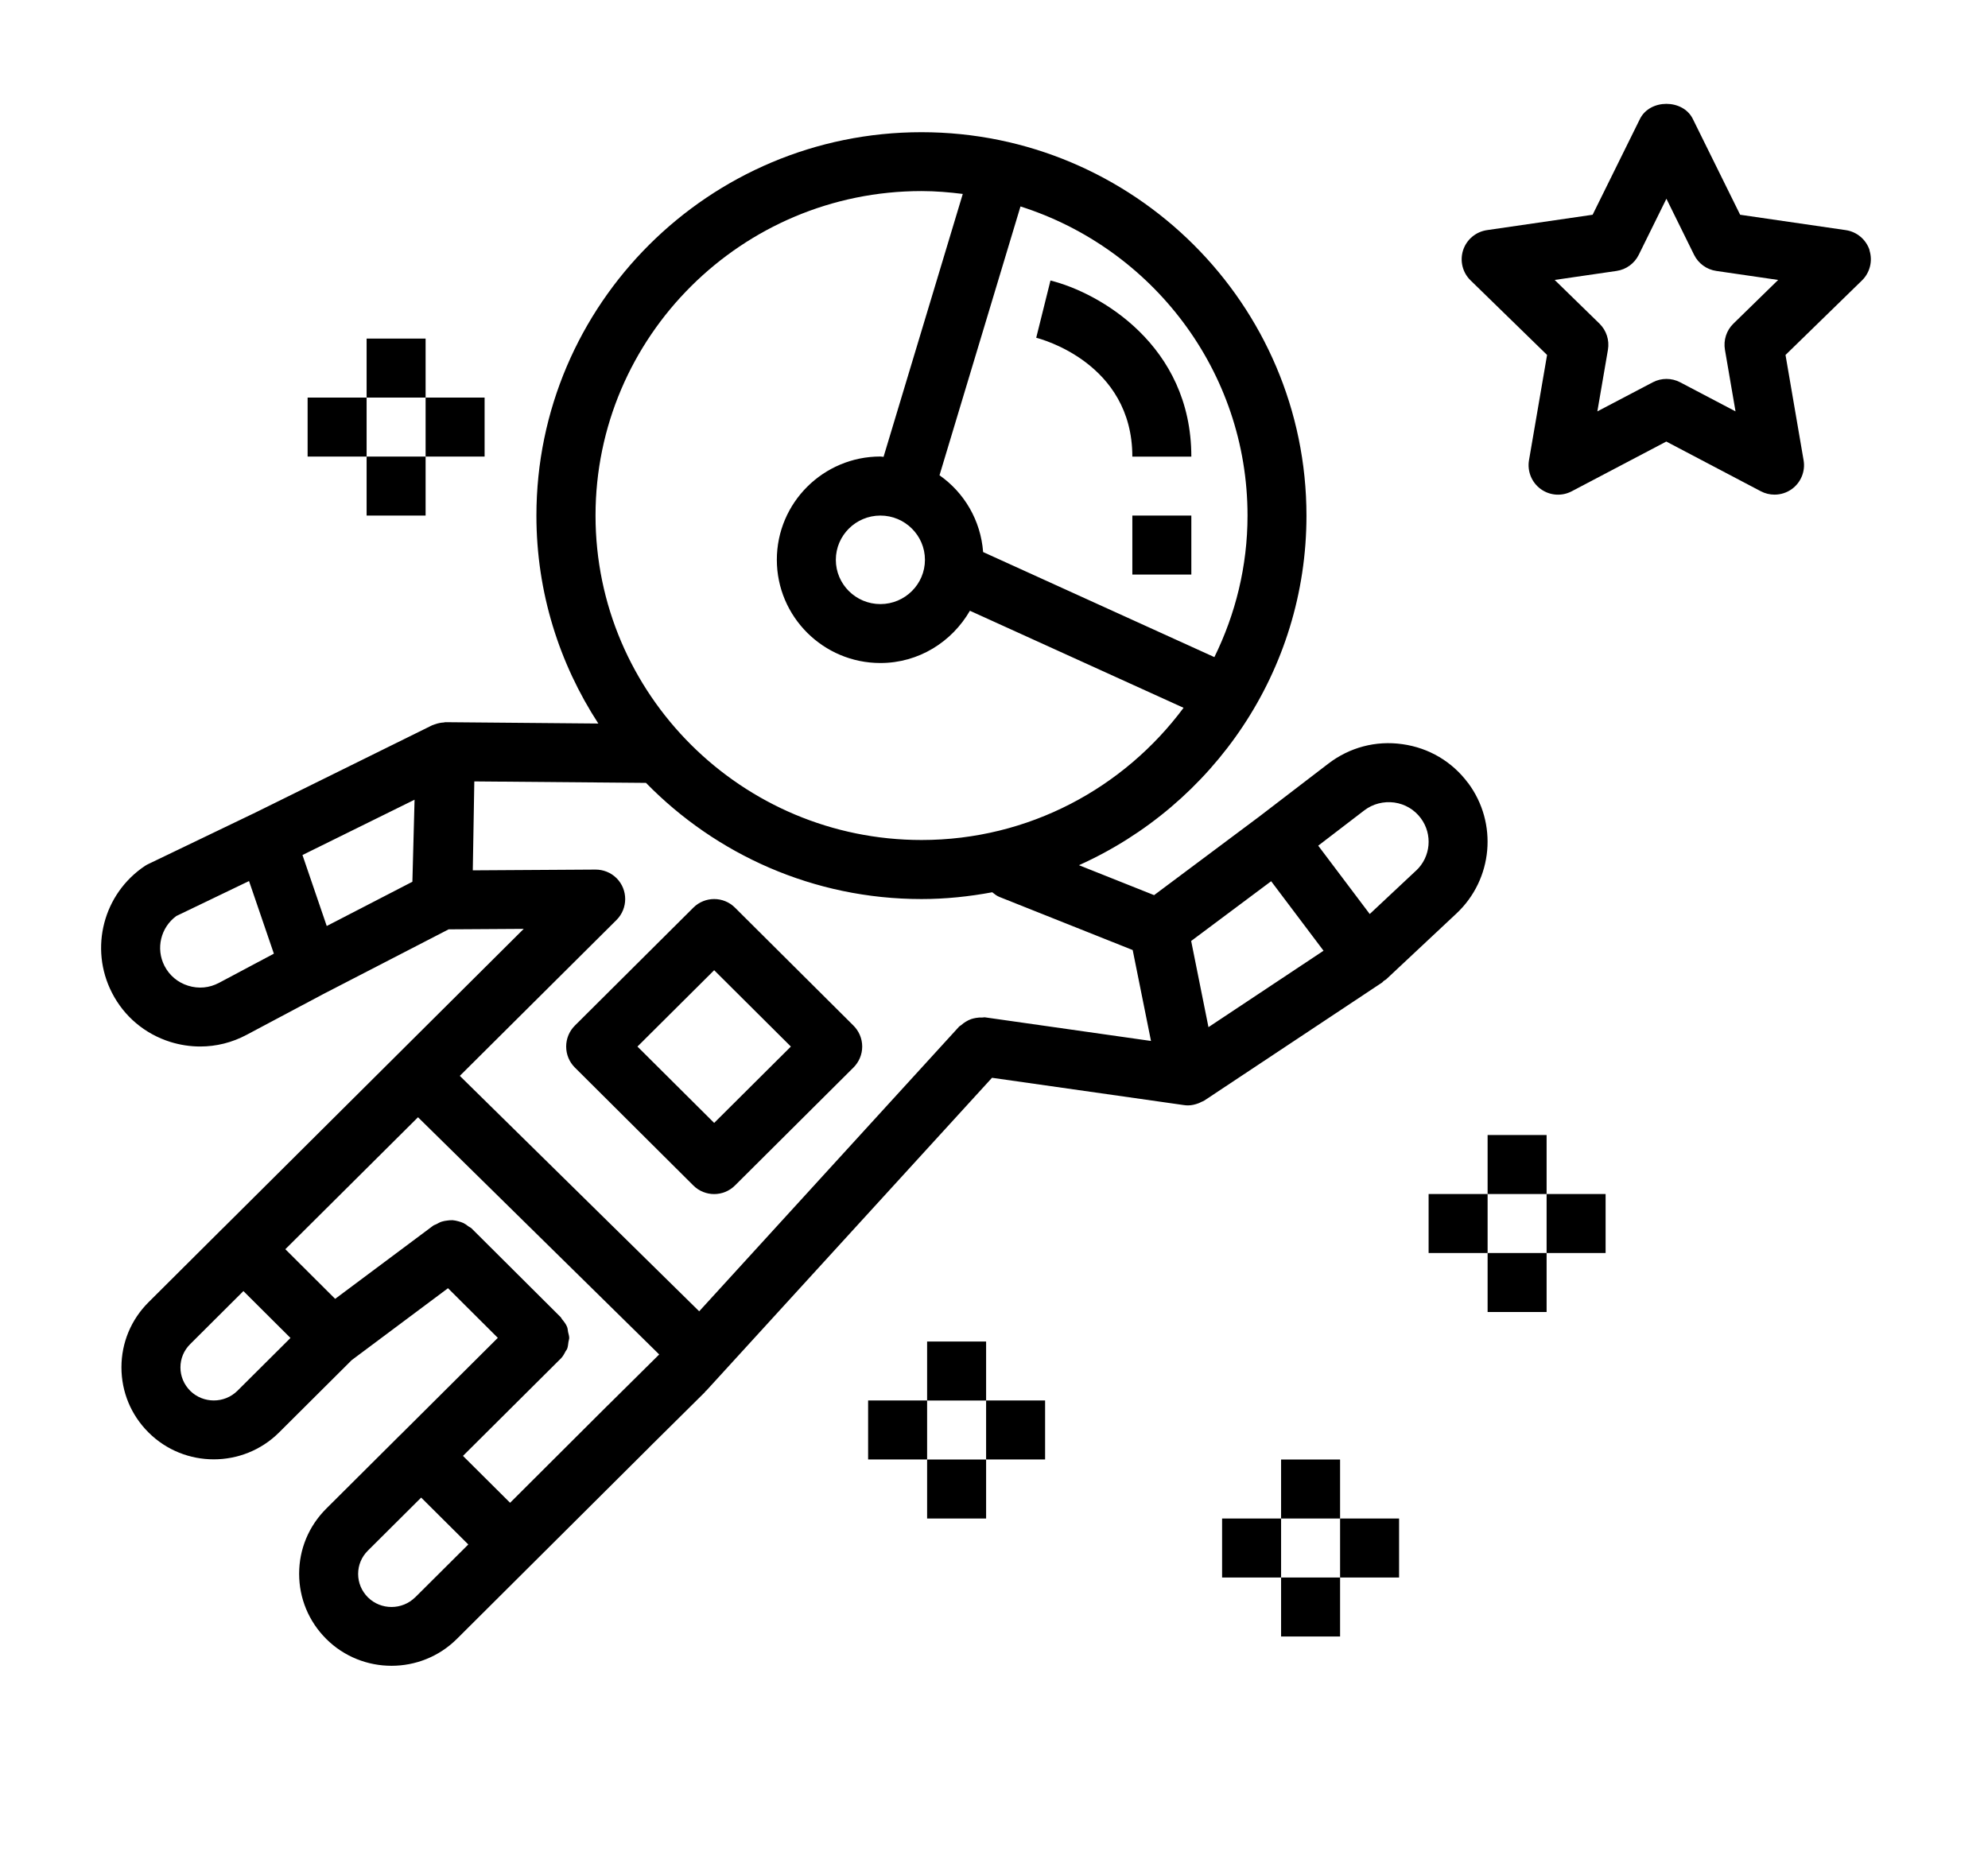
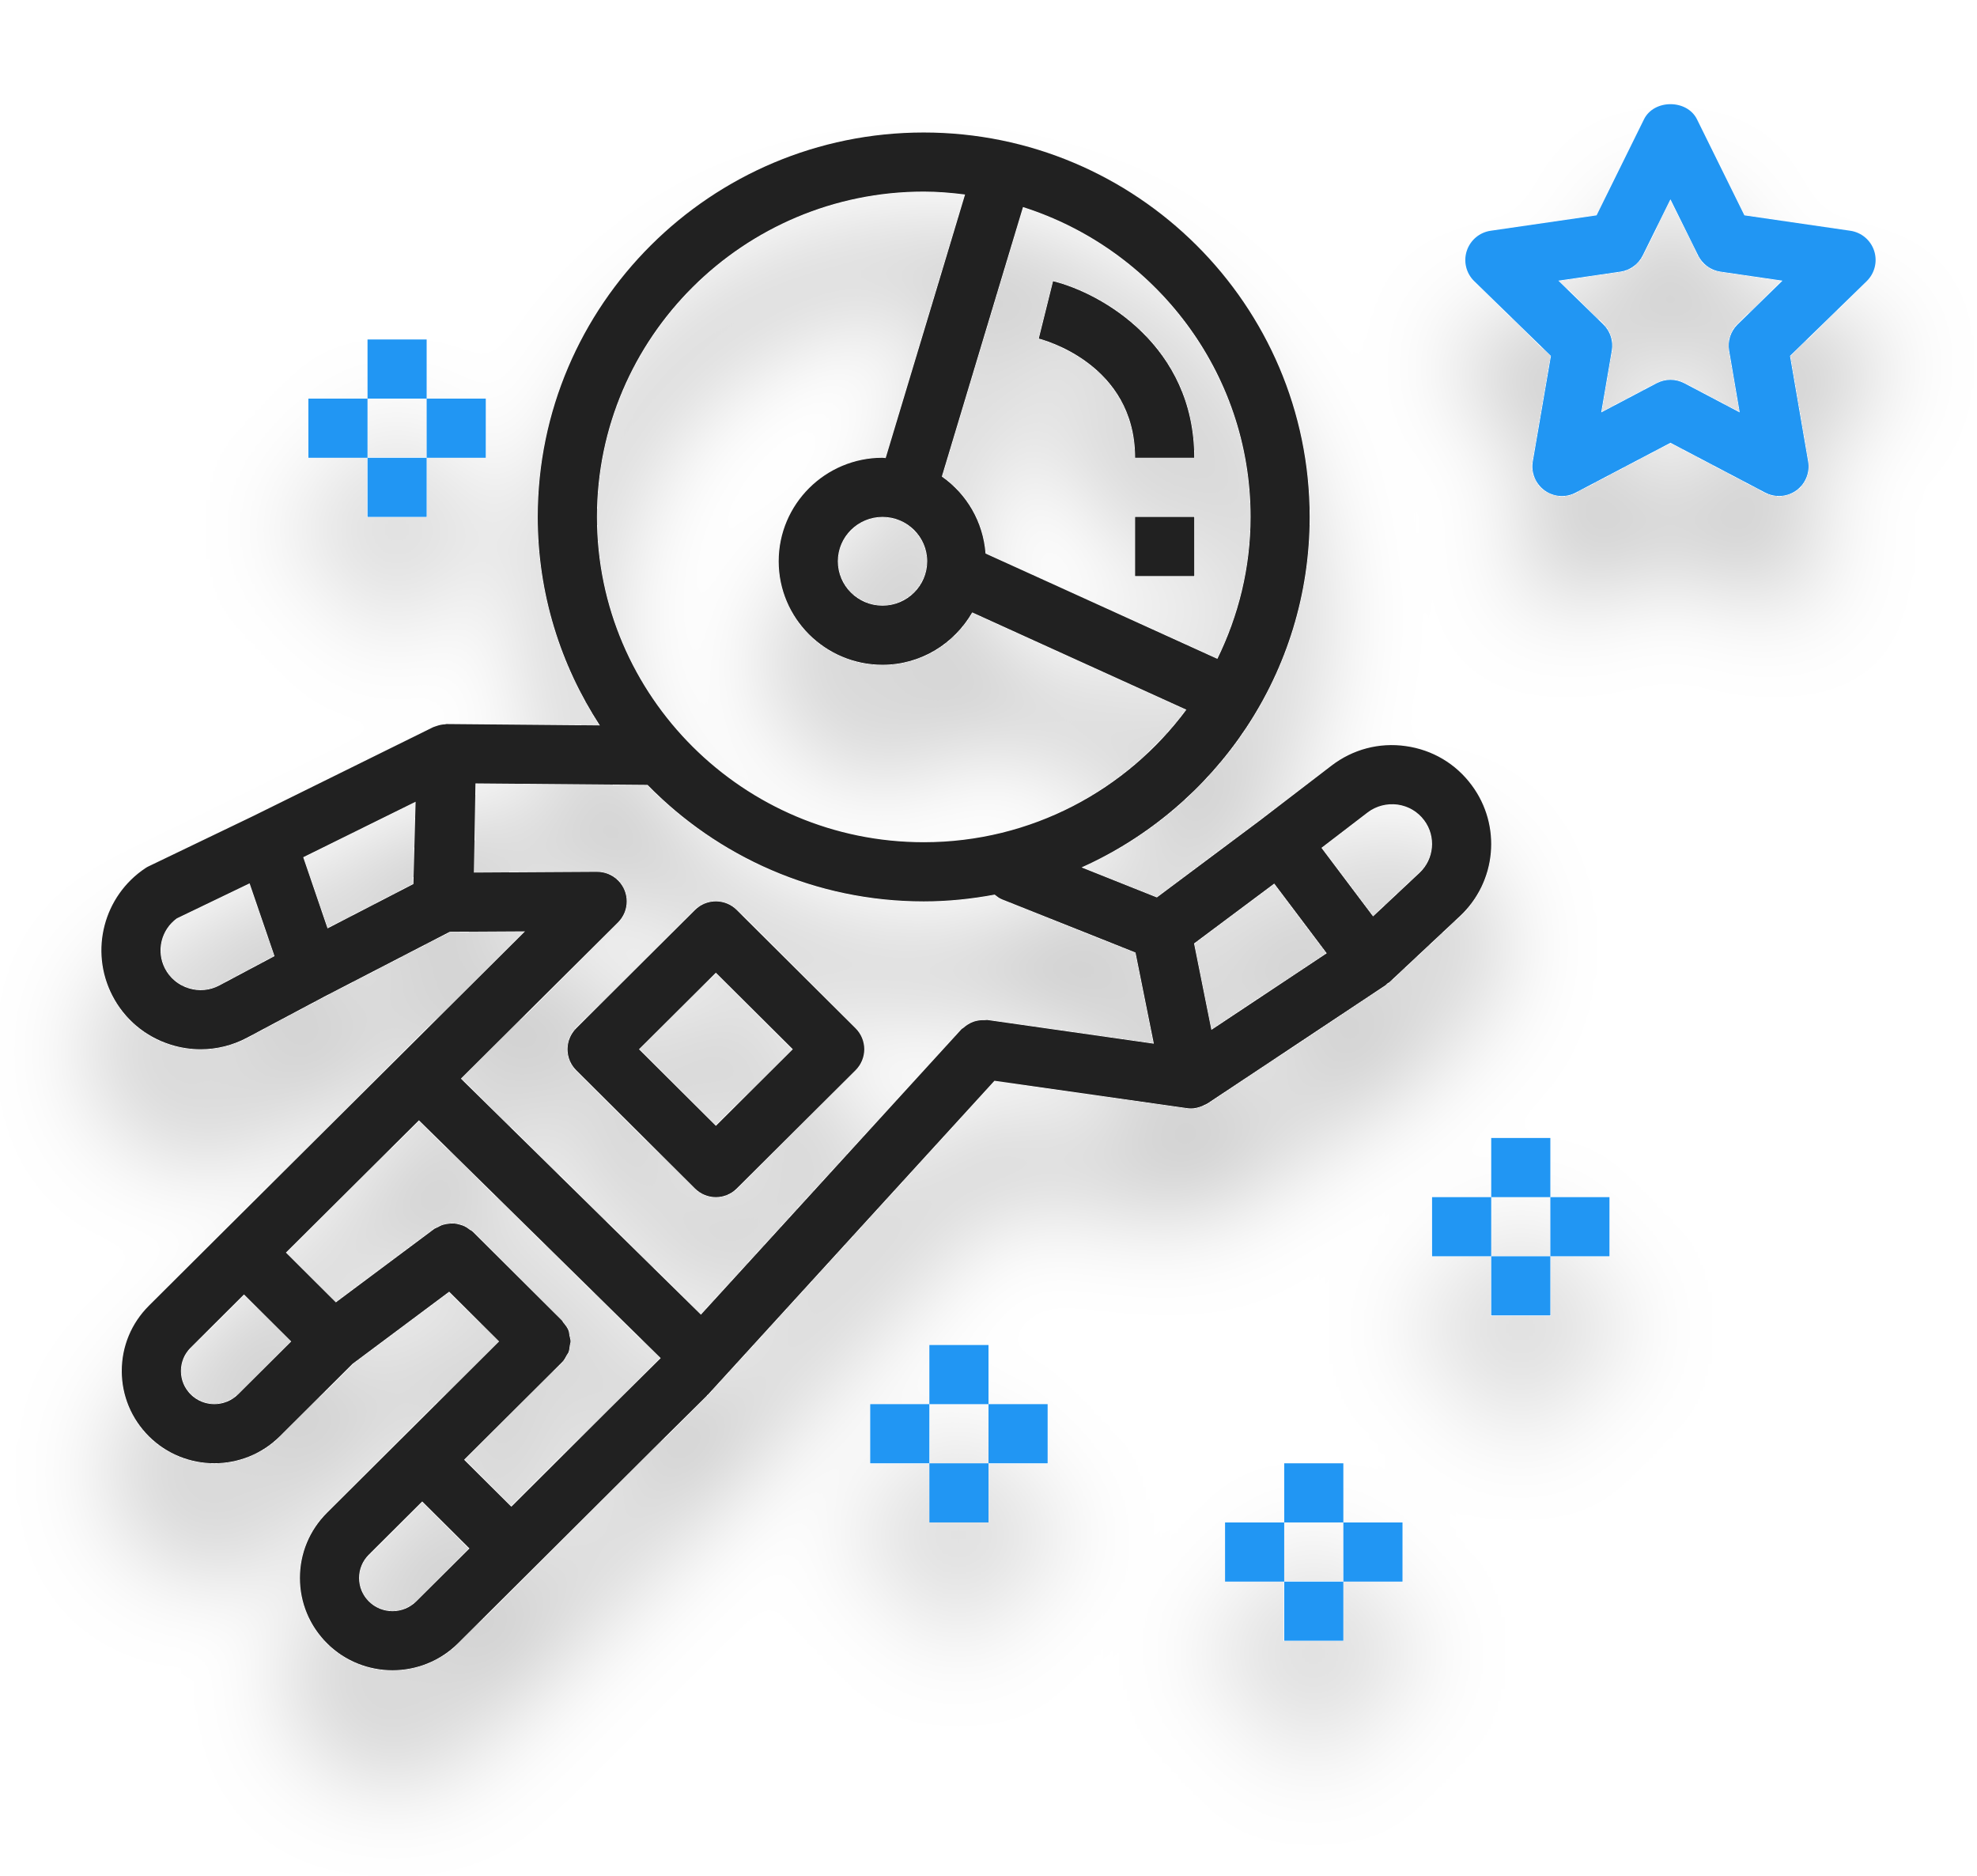
- <svg xmlns="http://www.w3.org/2000/svg" version="1.1" width="34" height="32" viewBox="0 0 34 32">
-   <path d="M31.975 4.279c-0.060-0.182-0.217-0.315-0.407-0.343l-1.807-0.263-0.809-1.638c-0.169-0.345-0.735-0.345-0.905 0l-0.809 1.638-1.807 0.263c-0.19 0.028-0.348 0.16-0.408 0.343-0.059 0.183-0.010 0.383 0.128 0.517l1.308 1.275-0.309 1.8c-0.032 0.189 0.045 0.38 0.2 0.493 0.157 0.114 0.362 0.128 0.532 0.038l1.616-0.85 1.616 0.85c0.074 0.039 0.155 0.058 0.235 0.058 0.104 0 0.209-0.032 0.297-0.096 0.155-0.113 0.233-0.304 0.2-0.493l-0.309-1.8 1.308-1.275c0.137-0.134 0.186-0.335 0.127-0.517zM29.646 5.535c-0.119 0.115-0.173 0.283-0.145 0.447l0.181 1.054-0.946-0.497c-0.074-0.039-0.154-0.058-0.235-0.058s-0.161 0.019-0.235 0.058l-0.947 0.497 0.181-1.054c0.028-0.163-0.026-0.33-0.145-0.447l-0.766-0.747 1.058-0.154c0.165-0.024 0.306-0.127 0.38-0.276l0.473-0.959 0.473 0.959c0.074 0.149 0.215 0.252 0.38 0.276l1.058 0.154-0.765 0.747z" />
-   <path d="M26.451 19.413h-1.009v1.009h1.009v-1.009z" />
-   <path d="M26.451 21.431h-1.009v1.009h1.009v-1.009z" />
-   <path d="M27.46 20.422h-1.009v1.009h1.009v-1.009z" />
-   <path d="M25.442 20.422h-1.009v1.009h1.009v-1.009z" />
-   <path d="M22.919 24.963h-1.009v1.009h1.009v-1.009z" />
-   <path d="M22.919 26.981h-1.009v1.009h1.009v-1.009z" />
-   <path d="M23.928 25.972h-1.009v1.009h1.009v-1.009z" />
-   <path d="M21.91 25.972h-1.009v1.009h1.009v-1.009z" />
-   <path d="M16.865 22.945h-1.009v1.009h1.009v-1.009z" />
-   <path d="M16.865 24.963h-1.009v1.009h1.009v-1.009z" />
-   <path d="M17.874 23.953h-1.009v1.009h1.009v-1.009z" />
-   <path d="M15.856 23.953h-1.009v1.009h1.009v-1.009z" />
-   <path d="M7.279 5.791h-1.009v1.009h1.009v-1.009z" />
-   <path d="M7.279 7.809h-1.009v1.009h1.009v-1.009z" />
-   <path d="M8.288 6.8h-1.009v1.009h1.009v-1.009z" />
-   <path d="M6.27 6.8h-1.009v1.009h1.009v-1.009z" />
-   <path d="M25.109 13.394c-0.272-0.367-0.671-0.603-1.124-0.666-0.455-0.065-0.904 0.055-1.267 0.333l-1.185 0.908-1.795 1.341-1.285-0.512c2.29-1.028 3.891-3.319 3.891-5.978 0-3.616-2.954-6.559-6.585-6.559s-6.585 2.942-6.585 6.559c0 1.311 0.392 2.53 1.059 3.555l-2.614-0.023c-0.002 0-0.003 0-0.005 0-0.008 0-0.015 0.004-0.022 0.005-0.050 0.002-0.099 0.012-0.147 0.029-0.012 0.005-0.025 0.007-0.036 0.013-0.006 0.003-0.012 0.003-0.018 0.006l-3.058 1.51c-0.001 0-0.001 0-0.001 0l-1.791 0.861c-0.020 0.009-0.040 0.020-0.060 0.033-0.714 0.475-0.957 1.409-0.566 2.171 0.208 0.406 0.563 0.704 0.999 0.841 0.168 0.052 0.34 0.078 0.51 0.078 0.274 0 0.545-0.067 0.794-0.2l1.313-0.698 2.142-1.106 1.284-0.008-5.148 5.123c-0 0.001-0.001 0.001-0.002 0.001l-1.266 1.261c-0.299 0.298-0.464 0.693-0.464 1.114s0.164 0.817 0.464 1.115c0.307 0.306 0.711 0.459 1.115 0.459s0.808-0.153 1.116-0.459l1.243-1.238 1.647-1.23 0.852 0.849-1.666 1.659c-0 0.001-0.001 0.001-0.002 0.001l-1.266 1.261c-0.299 0.298-0.464 0.693-0.464 1.114s0.165 0.817 0.464 1.115c0.307 0.306 0.712 0.459 1.116 0.459s0.809-0.153 1.117-0.459l3.293-3.279c0.001-0.001 0.001-0.001 0.001-0.002l0.955-0.946-0.004-0.004c0.006-0.006 0.015-0.008 0.021-0.015l4.887-5.352 3.283 0.467c0.024 0.004 0.047 0.005 0.071 0.005 0.061 0 0.12-0.015 0.177-0.036 0.017-0.006 0.031-0.014 0.047-0.022 0.018-0.009 0.037-0.014 0.055-0.026l3.040-2.018c0.011-0.008 0.017-0.020 0.028-0.028 0.012-0.010 0.027-0.014 0.038-0.024l1.203-1.127c0.626-0.586 0.712-1.547 0.2-2.234zM3.745 16.81c-0.164 0.088-0.35 0.105-0.528 0.049-0.177-0.055-0.32-0.176-0.404-0.339-0.152-0.297-0.064-0.658 0.203-0.853l1.243-0.598 0.425 1.242-0.938 0.499zM7.053 15.081l-1.465 0.757-0.415-1.214 1.917-0.946-0.037 1.404zM21.336 8.818c0 0.869-0.207 1.688-0.567 2.421l-3.955-1.797c-0.041-0.542-0.323-1.017-0.746-1.313l1.385-4.598c2.249 0.715 3.883 2.814 3.883 5.286zM10.185 8.818c0-3.060 2.501-5.55 5.576-5.55 0.239 0 0.473 0.020 0.705 0.049l-1.355 4.497c-0.018-0.001-0.035-0.006-0.054-0.006-0.977 0-1.771 0.792-1.771 1.766s0.795 1.766 1.771 1.766c0.657 0 1.224-0.363 1.531-0.894l3.654 1.66c-1.017 1.368-2.644 2.261-4.481 2.261-3.074 0-5.576-2.49-5.576-5.55zM15.819 9.575c0 0.417-0.342 0.757-0.762 0.757s-0.762-0.339-0.762-0.757c0-0.417 0.342-0.757 0.762-0.757s0.762 0.34 0.762 0.757zM4.061 23.787c-0.223 0.221-0.585 0.221-0.808 0.001-0.107-0.108-0.167-0.249-0.167-0.4s0.059-0.292 0.167-0.399l0.91-0.907 0.805 0.802-0.907 0.903zM7.101 27.319c-0.223 0.221-0.586 0.222-0.809 0.001-0.107-0.107-0.167-0.249-0.167-0.4s0.059-0.292 0.167-0.399l0.911-0.907 0.806 0.802-0.908 0.904zM10.395 24.037c-0.001 0-0.001 0-0.002 0.001l-1.669 1.665-0.806-0.802 1.668-1.66c0 0 0 0 0-0s0.001-0.001 0.002-0.001c0.038-0.038 0.062-0.083 0.085-0.128 0.007-0.013 0.019-0.024 0.025-0.038 0.016-0.039 0.018-0.081 0.024-0.122 0.003-0.023 0.013-0.045 0.013-0.069 0-0.034-0.012-0.067-0.019-0.1-0.006-0.030-0.006-0.061-0.018-0.090-0.019-0.047-0.052-0.089-0.086-0.13-0.010-0.011-0.013-0.025-0.024-0.036 0 0 0 0-0.001 0s-0.001-0.002-0.001-0.002l-1.52-1.514c-0.016-0.016-0.037-0.023-0.055-0.036-0.027-0.021-0.052-0.040-0.082-0.055-0.029-0.014-0.058-0.023-0.088-0.031-0.032-0.009-0.064-0.016-0.097-0.019-0.031-0.002-0.060 0.001-0.090 0.005-0.034 0.004-0.066 0.009-0.098 0.019-0.032 0.010-0.060 0.026-0.089 0.042-0.019 0.011-0.040 0.014-0.058 0.027l-1.677 1.252-0.852-0.849 2.269-2.257 4.125 4.057-0.877 0.869zM16.845 17.4c-0.015-0.002-0.028 0.004-0.043 0.003-0.037-0.002-0.072 0.001-0.109 0.007-0.029 0.005-0.056 0.011-0.083 0.020-0.032 0.011-0.062 0.026-0.091 0.044-0.028 0.017-0.054 0.035-0.079 0.058-0.012 0.011-0.027 0.016-0.038 0.028l-4.444 4.868-4.094-4.027 2.68-2.666c0.197-0.197 0.198-0.516 0.002-0.714-0.099-0.099-0.23-0.148-0.361-0.148v-0l-2.099 0.013 0.026-1.521 2.936 0.025c1.197 1.224 2.866 1.987 4.712 1.987 0.414 0 0.817-0.043 1.21-0.116 0.038 0.030 0.075 0.061 0.123 0.080l2.279 0.908 0.313 1.555-2.84-0.404zM20.668 17.568l-0.296-1.474 1.368-1.022 0.896 1.189-1.968 1.307zM24.219 14.89l-0.793 0.743-0.881-1.169 0.787-0.603c0.147-0.113 0.332-0.159 0.514-0.135 0.183 0.026 0.344 0.121 0.454 0.269 0.205 0.276 0.17 0.661-0.081 0.896z" />
-   <path d="M14.597 17.542l-2.027-2.018c-0.196-0.196-0.515-0.196-0.712 0l-2.027 2.018c-0.095 0.095-0.148 0.223-0.148 0.358s0.053 0.263 0.148 0.358l2.027 2.018c0.098 0.098 0.228 0.147 0.356 0.147s0.258-0.049 0.356-0.147l2.027-2.018c0.095-0.095 0.149-0.223 0.149-0.358s-0.054-0.263-0.149-0.358zM12.214 19.206l-1.312-1.306 1.312-1.306 1.312 1.306-1.312 1.306z" />
-   <path d="M17.966 4.797l-0.244 0.98c0.067 0.017 1.644 0.427 1.644 2.033h1.009c-0-1.908-1.576-2.805-2.409-3.012z" />
-   <path d="M20.375 8.818h-1.009v1.009h1.009v-1.009z" />
+ <svg xmlns="http://www.w3.org/2000/svg" width="78" height="74" viewBox="0 0 78 74" fill="none">
+   <g filter="url(#filter0_d_1_365)">
+     <path d="M73.943 9.896C73.806 9.475 73.442 9.167 73.002 9.103L68.823 8.495L66.953 4.708C66.561 3.91 65.253 3.91 64.861 4.708L62.991 8.495L58.811 9.103C58.372 9.167 58.008 9.474 57.869 9.897C57.732 10.319 57.845 10.783 58.164 11.092L61.189 14.041L60.475 18.203C60.401 18.641 60.58 19.083 60.938 19.345C61.301 19.608 61.775 19.641 62.168 19.433L65.906 17.467L69.644 19.433C69.815 19.523 70.002 19.567 70.188 19.567C70.429 19.567 70.671 19.492 70.874 19.344C71.233 19.083 71.413 18.641 71.337 18.203L70.623 14.04L73.648 11.092C73.965 10.782 74.08 10.319 73.943 9.896ZM68.556 12.799C68.281 13.066 68.156 13.454 68.221 13.832L68.638 16.269L66.45 15.118C66.279 15.029 66.093 14.984 65.906 14.984C65.719 14.984 65.534 15.029 65.362 15.118L63.174 16.269L63.591 13.832C63.657 13.454 63.531 13.068 63.257 12.799L61.484 11.072L63.932 10.717C64.312 10.662 64.64 10.423 64.811 10.078L65.905 7.862L66.999 10.078C67.17 10.422 67.497 10.662 67.878 10.717L70.326 11.072L68.556 12.799Z" fill="#2196F3" />
+     <path d="M61.167 44.892H58.834V47.226H61.167V44.892Z" fill="#2196F3" />
+     <path d="M61.167 49.559H58.834V51.892H61.167V49.559Z" fill="#2196F3" />
+     <path d="M63.5 47.226H61.167V49.559H63.5V47.226Z" fill="#2196F3" />
+     <path d="M58.834 47.226H56.5V49.559H58.834V47.226Z" fill="#2196F3" />
+     <path d="M53 57.726H50.667V60.059H53V57.726Z" fill="#2196F3" />
+     <path d="M53 62.393H50.667V64.726H53V62.393Z" fill="#2196F3" />
+     <path d="M55.334 60.059H53V62.393H55.334V60.059Z" fill="#2196F3" />
+     <path d="M50.667 60.059H48.333V62.393H50.667V60.059Z" fill="#2196F3" />
+     <path d="M39 53.059H36.667V55.393H39V53.059Z" fill="#2196F3" />
+     <path d="M39 57.726H36.667V60.059H39V57.726Z" fill="#2196F3" />
+     <path d="M41.333 55.392H39V57.726H41.333V55.392Z" fill="#2196F3" />
+     <path d="M36.667 55.392H34.333V57.726H36.667V55.392Z" fill="#2196F3" />
+     <path d="M16.833 13.392H14.5V15.725H16.833V13.392Z" fill="#2196F3" />
+     <path d="M16.833 18.059H14.5V20.392H16.833V18.059Z" fill="#2196F3" />
+     <path d="M19.166 15.725H16.833V18.059H19.166V15.725Z" fill="#2196F3" />
+     <path d="M14.5 15.725H12.166V18.059H14.5V15.725Z" fill="#2196F3" />
+     <path d="M58.063 30.974C57.435 30.126 56.512 29.58 55.464 29.433C54.412 29.283 53.373 29.56 52.533 30.203L49.795 32.301L49.794 32.303L45.643 35.403L42.672 34.219C47.969 31.843 51.671 26.545 51.671 20.394C51.671 12.031 44.84 5.227 36.444 5.227C28.047 5.227 21.216 12.031 21.216 20.394C21.216 23.425 22.123 26.244 23.666 28.616L17.62 28.563C17.617 28.563 17.613 28.563 17.61 28.563C17.591 28.563 17.576 28.573 17.559 28.574C17.443 28.578 17.33 28.602 17.219 28.642C17.191 28.652 17.162 28.658 17.135 28.671C17.121 28.677 17.107 28.678 17.093 28.685L10.021 32.176C10.02 32.176 10.018 32.176 10.018 32.178L5.877 34.169C5.831 34.189 5.784 34.216 5.739 34.246C4.088 35.345 3.526 37.504 4.43 39.268C4.912 40.206 5.732 40.896 6.74 41.212C7.129 41.334 7.525 41.393 7.92 41.393C8.553 41.393 9.181 41.238 9.756 40.931L12.792 39.317L17.744 36.759L20.712 36.742L8.808 48.588C8.807 48.59 8.806 48.59 8.805 48.591L5.877 51.507C5.185 52.196 4.804 53.109 4.804 54.084C4.804 55.056 5.185 55.972 5.877 56.662C6.587 57.369 7.522 57.724 8.456 57.724C9.392 57.724 10.325 57.369 11.038 56.662L13.912 53.799L17.721 50.956L19.691 52.918L15.838 56.755C15.836 56.756 15.835 56.756 15.834 56.758L12.906 59.674C12.214 60.362 11.833 61.276 11.833 62.25C11.833 63.223 12.214 64.139 12.906 64.829C13.616 65.536 14.552 65.89 15.486 65.89C16.421 65.89 17.357 65.536 18.068 64.829L20.998 61.912L25.684 57.245C25.685 57.244 25.685 57.243 25.686 57.242L27.895 55.054L27.887 55.046C27.901 55.032 27.921 55.027 27.935 55.012L39.235 42.635L46.828 43.715C46.883 43.723 46.938 43.727 46.993 43.727C47.134 43.727 47.27 43.693 47.402 43.643C47.441 43.629 47.474 43.61 47.511 43.592C47.553 43.571 47.597 43.559 47.637 43.532L54.666 38.865C54.692 38.848 54.706 38.82 54.73 38.801C54.758 38.779 54.793 38.77 54.819 38.745L57.6 36.14C59.047 34.784 59.247 32.563 58.063 30.974ZM8.66 38.872C8.281 39.075 7.851 39.116 7.439 38.985C7.03 38.858 6.699 38.579 6.505 38.203C6.153 37.516 6.357 36.681 6.974 36.23L9.848 34.847L10.54 36.869L10.83 37.718L8.66 38.872ZM16.31 34.874L12.923 36.624L12.365 34.991L11.963 33.817L16.397 31.628L16.31 34.874ZM49.34 20.392C49.34 22.401 48.861 24.296 48.03 25.991L38.883 21.836C38.788 20.582 38.137 19.484 37.159 18.8L40.361 8.168C45.563 9.823 49.34 14.675 49.34 20.392ZM23.552 20.392C23.552 13.316 29.336 7.558 36.446 7.558C36.999 7.558 37.54 7.605 38.076 7.673L34.943 18.071C34.901 18.07 34.862 18.058 34.819 18.058C32.56 18.058 30.722 19.89 30.722 22.142C30.722 24.394 32.56 26.225 34.819 26.225C36.337 26.225 37.65 25.387 38.358 24.159L46.807 27.997C44.456 31.162 40.694 33.225 36.446 33.225C29.336 33.225 23.552 27.468 23.552 20.392ZM36.581 22.142C36.581 23.107 35.79 23.892 34.819 23.892C33.847 23.892 33.056 23.107 33.056 22.142C33.056 21.177 33.847 20.392 34.819 20.392C35.79 20.392 36.581 21.177 36.581 22.142ZM9.392 55.007C8.875 55.52 8.038 55.519 7.523 55.009C7.274 54.76 7.138 54.432 7.138 54.084C7.138 53.736 7.274 53.408 7.523 53.162L9.627 51.065L11.489 52.919L9.392 55.007ZM16.422 63.174C15.905 63.687 15.068 63.688 14.552 63.175C14.303 62.927 14.167 62.599 14.167 62.25C14.167 61.903 14.303 61.575 14.552 61.329L16.658 59.231L17.539 60.107L18.521 61.085L16.422 63.174ZM24.038 55.586C24.037 55.587 24.036 55.587 24.035 55.589L20.174 59.438L19.293 58.562L18.311 57.585L22.168 53.745C22.168 53.745 22.168 53.745 22.168 53.744C22.169 53.743 22.17 53.743 22.172 53.742C22.259 53.654 22.314 53.549 22.368 53.445C22.383 53.415 22.412 53.389 22.425 53.358C22.461 53.268 22.467 53.171 22.481 53.077C22.488 53.023 22.511 52.973 22.511 52.918C22.511 52.84 22.483 52.764 22.467 52.687C22.453 52.617 22.453 52.546 22.426 52.478C22.382 52.368 22.306 52.272 22.227 52.177C22.204 52.151 22.196 52.119 22.172 52.094C22.172 52.094 22.172 52.094 22.171 52.094C22.169 52.093 22.169 52.091 22.168 52.09L18.653 48.59C18.616 48.552 18.568 48.537 18.526 48.505C18.464 48.458 18.404 48.413 18.336 48.38C18.269 48.347 18.201 48.327 18.131 48.308C18.057 48.287 17.985 48.271 17.906 48.265C17.835 48.26 17.769 48.267 17.698 48.276C17.619 48.285 17.546 48.295 17.47 48.32C17.396 48.343 17.331 48.379 17.264 48.418C17.22 48.442 17.171 48.451 17.131 48.481L13.251 51.377L11.281 49.414L16.529 44.195L26.067 53.576L24.038 55.586ZM38.955 40.237C38.921 40.233 38.889 40.245 38.855 40.243C38.77 40.238 38.689 40.244 38.603 40.258C38.537 40.27 38.474 40.283 38.411 40.305C38.336 40.331 38.269 40.366 38.2 40.407C38.134 40.447 38.075 40.489 38.018 40.542C37.99 40.566 37.956 40.578 37.93 40.606L27.653 51.862L18.185 42.551L24.383 36.386C24.839 35.931 24.841 35.192 24.386 34.735C24.156 34.505 23.854 34.392 23.552 34.393V34.392L18.698 34.421L18.759 30.905L25.549 30.963C28.317 33.794 32.176 35.559 36.446 35.559C37.403 35.559 38.336 35.46 39.245 35.291C39.332 35.361 39.419 35.432 39.528 35.476L44.8 37.576L45.133 39.235L45.523 41.172L38.955 40.237ZM47.794 40.627L47.11 37.219L50.274 34.856L51.102 35.955L52.344 37.605L47.794 40.627ZM56.005 34.434L54.173 36.151L52.136 33.447L53.954 32.053C54.294 31.792 54.722 31.685 55.142 31.74C55.564 31.8 55.938 32.02 56.192 32.362C56.666 33 56.585 33.891 56.005 34.434Z" fill="#212121" />
+     <path d="M33.755 40.565L29.067 35.898C28.613 35.445 27.875 35.445 27.421 35.898L22.734 40.565C22.515 40.786 22.391 41.082 22.391 41.392C22.391 41.703 22.514 42 22.734 42.219L27.421 46.886C27.648 47.112 27.947 47.226 28.244 47.226C28.542 47.226 28.84 47.112 29.067 46.886L33.755 42.219C33.974 42 34.099 41.703 34.099 41.392C34.099 41.082 33.975 40.784 33.755 40.565ZM28.244 44.413L25.211 41.392L28.244 38.372L31.279 41.392L28.244 44.413Z" fill="#212121" />
+     <path d="M41.547 11.092L40.983 13.358C41.139 13.397 44.784 14.346 44.784 18.059H47.118C47.118 13.646 43.474 11.572 41.547 11.092Z" fill="#212121" />
+     <path d="M47.118 20.392H44.784V22.725H47.118V20.392Z" fill="#212121" />
+   </g>
+   <defs>
+     <filter id="filter0_d_1_365" x="0" y="0" width="78" height="78" filterUnits="userSpaceOnUse" color-interpolation-filters="sRGB">
+       <feFlood flood-opacity="0" result="BackgroundImageFix" />
+       <feColorMatrix in="SourceAlpha" type="matrix" values="0 0 0 0 0 0 0 0 0 0 0 0 0 0 0 0 0 0 127 0" result="hardAlpha" />
+       <feOffset dy="4" />
+       <feGaussianBlur stdDeviation="2" />
+       <feComposite in2="hardAlpha" operator="out" />
+       <feColorMatrix type="matrix" values="0 0 0 0 0 0 0 0 0 0 0 0 0 0 0 0 0 0 0.25 0" />
+       <feBlend mode="normal" in2="BackgroundImageFix" result="effect1_dropShadow_1_365" />
+       <feBlend mode="normal" in="SourceGraphic" in2="effect1_dropShadow_1_365" result="shape" />
+     </filter>
+   </defs>
</svg>
